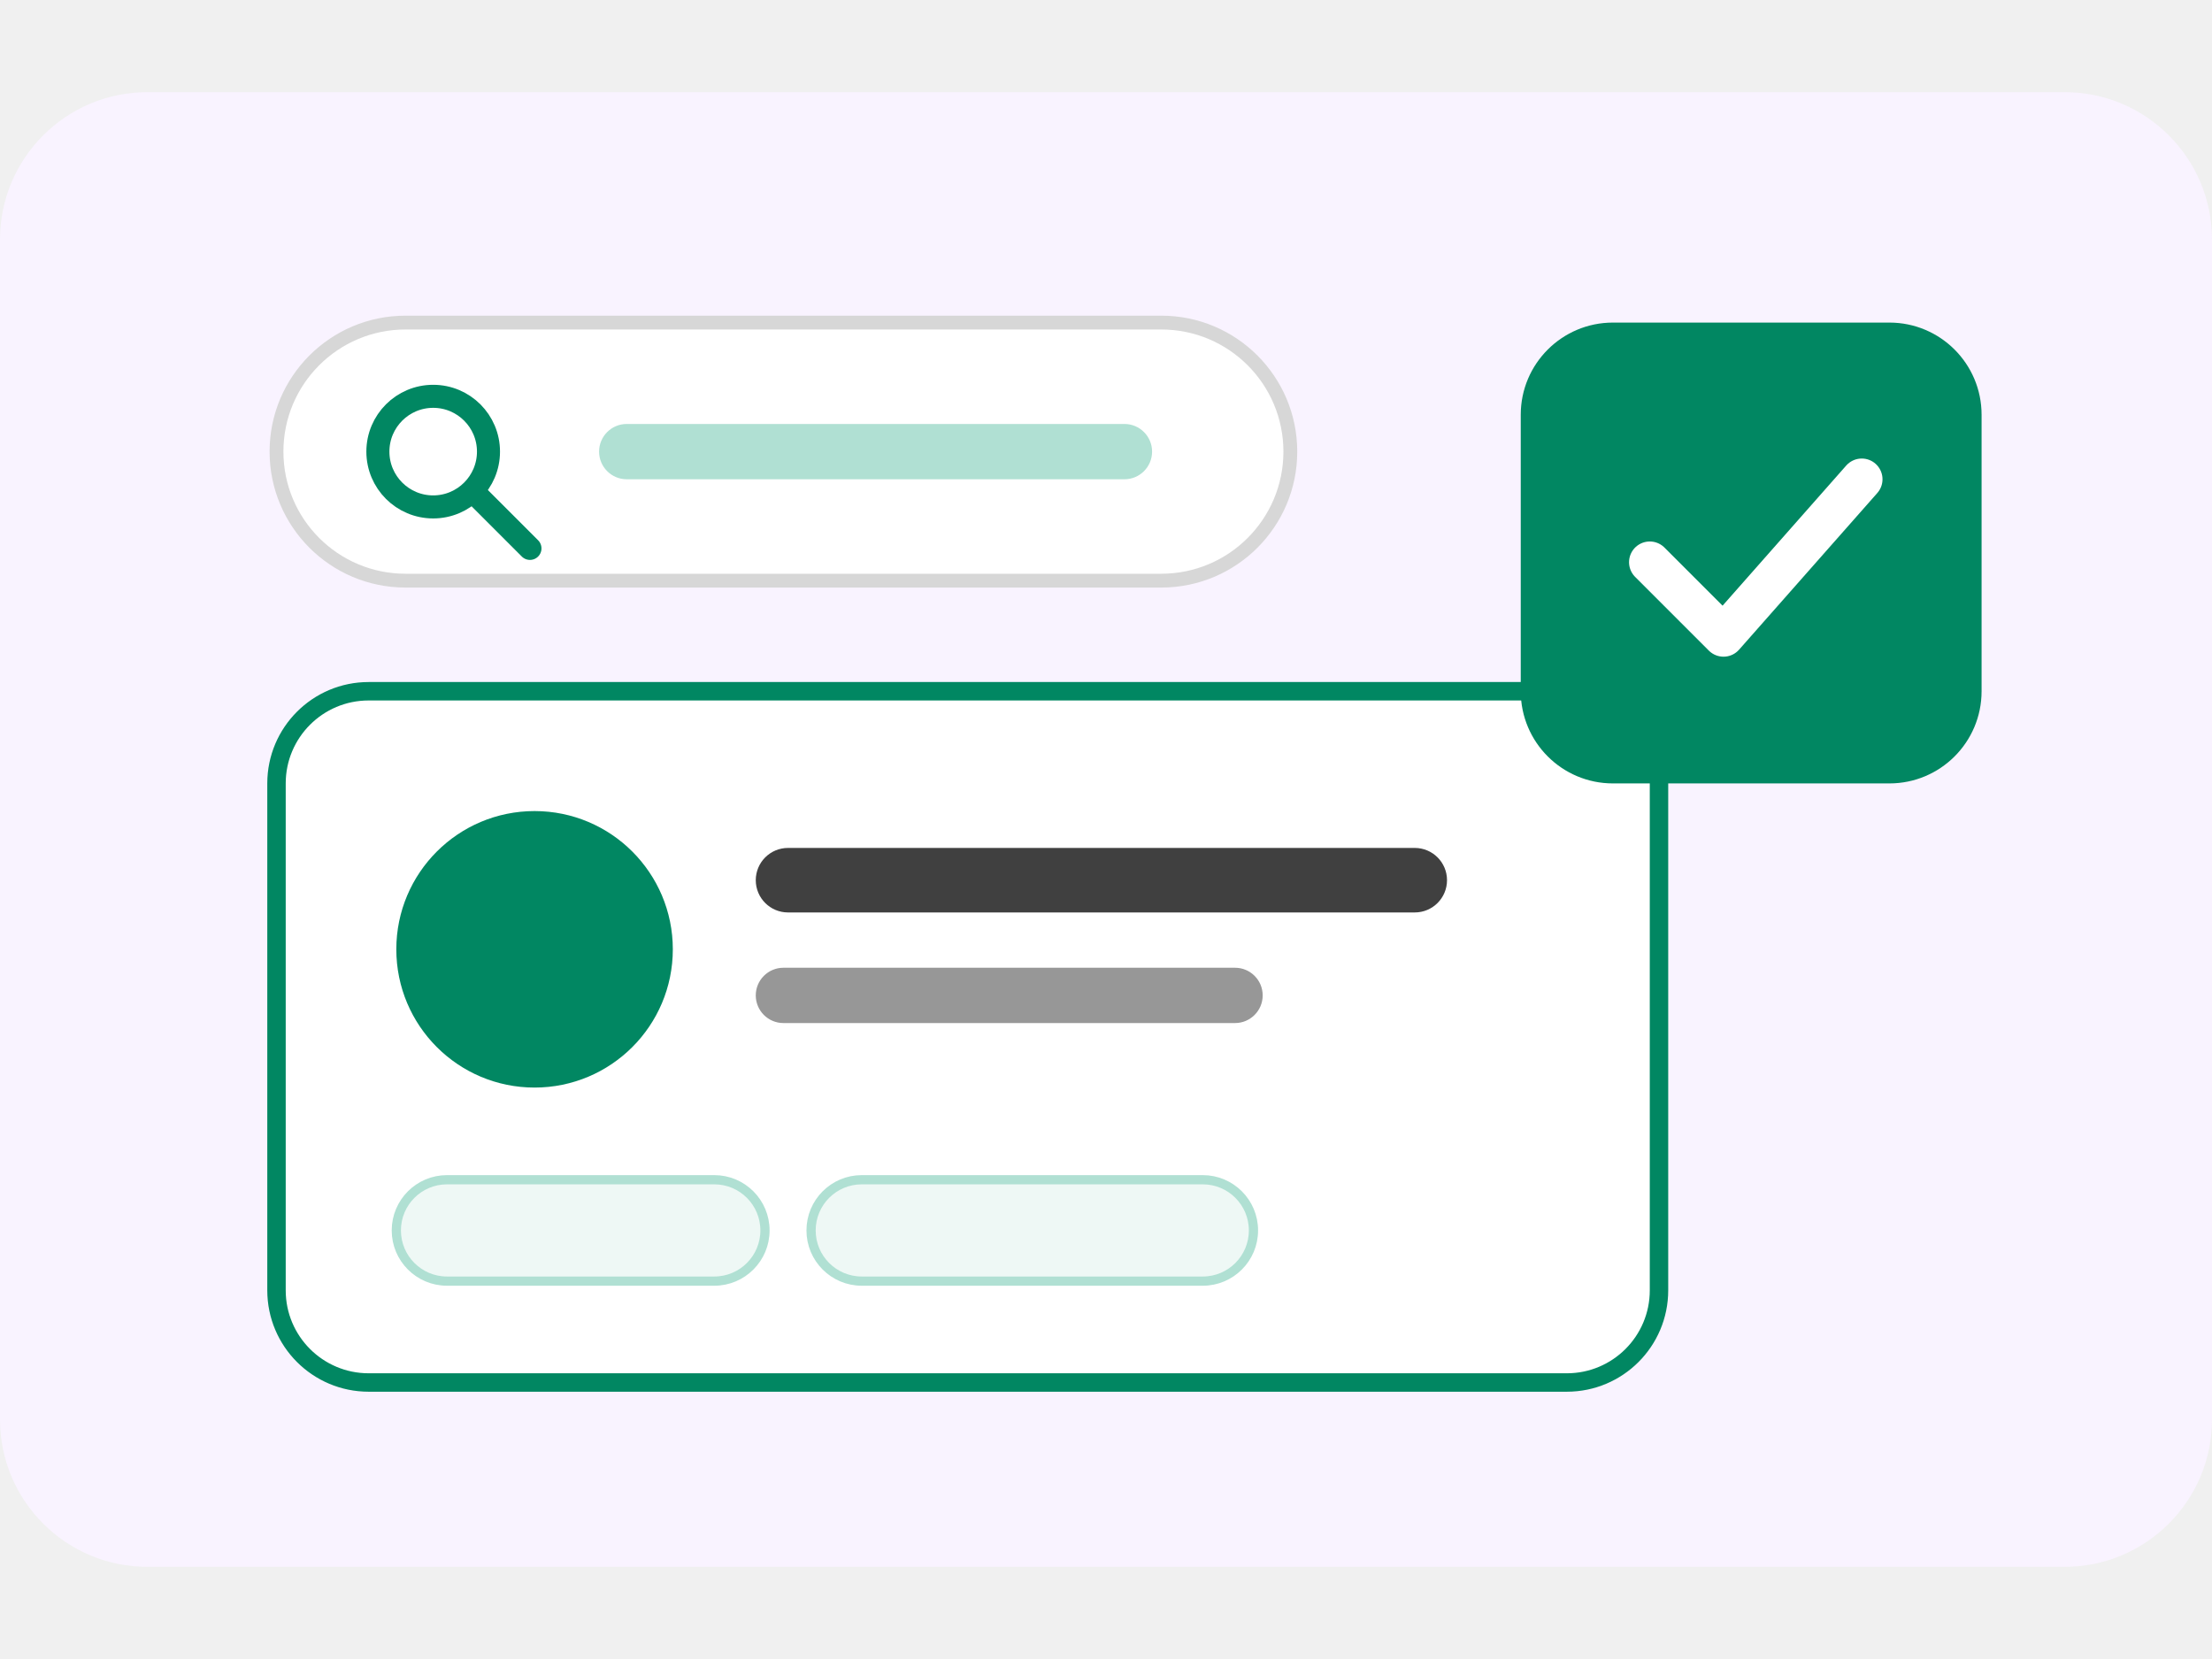
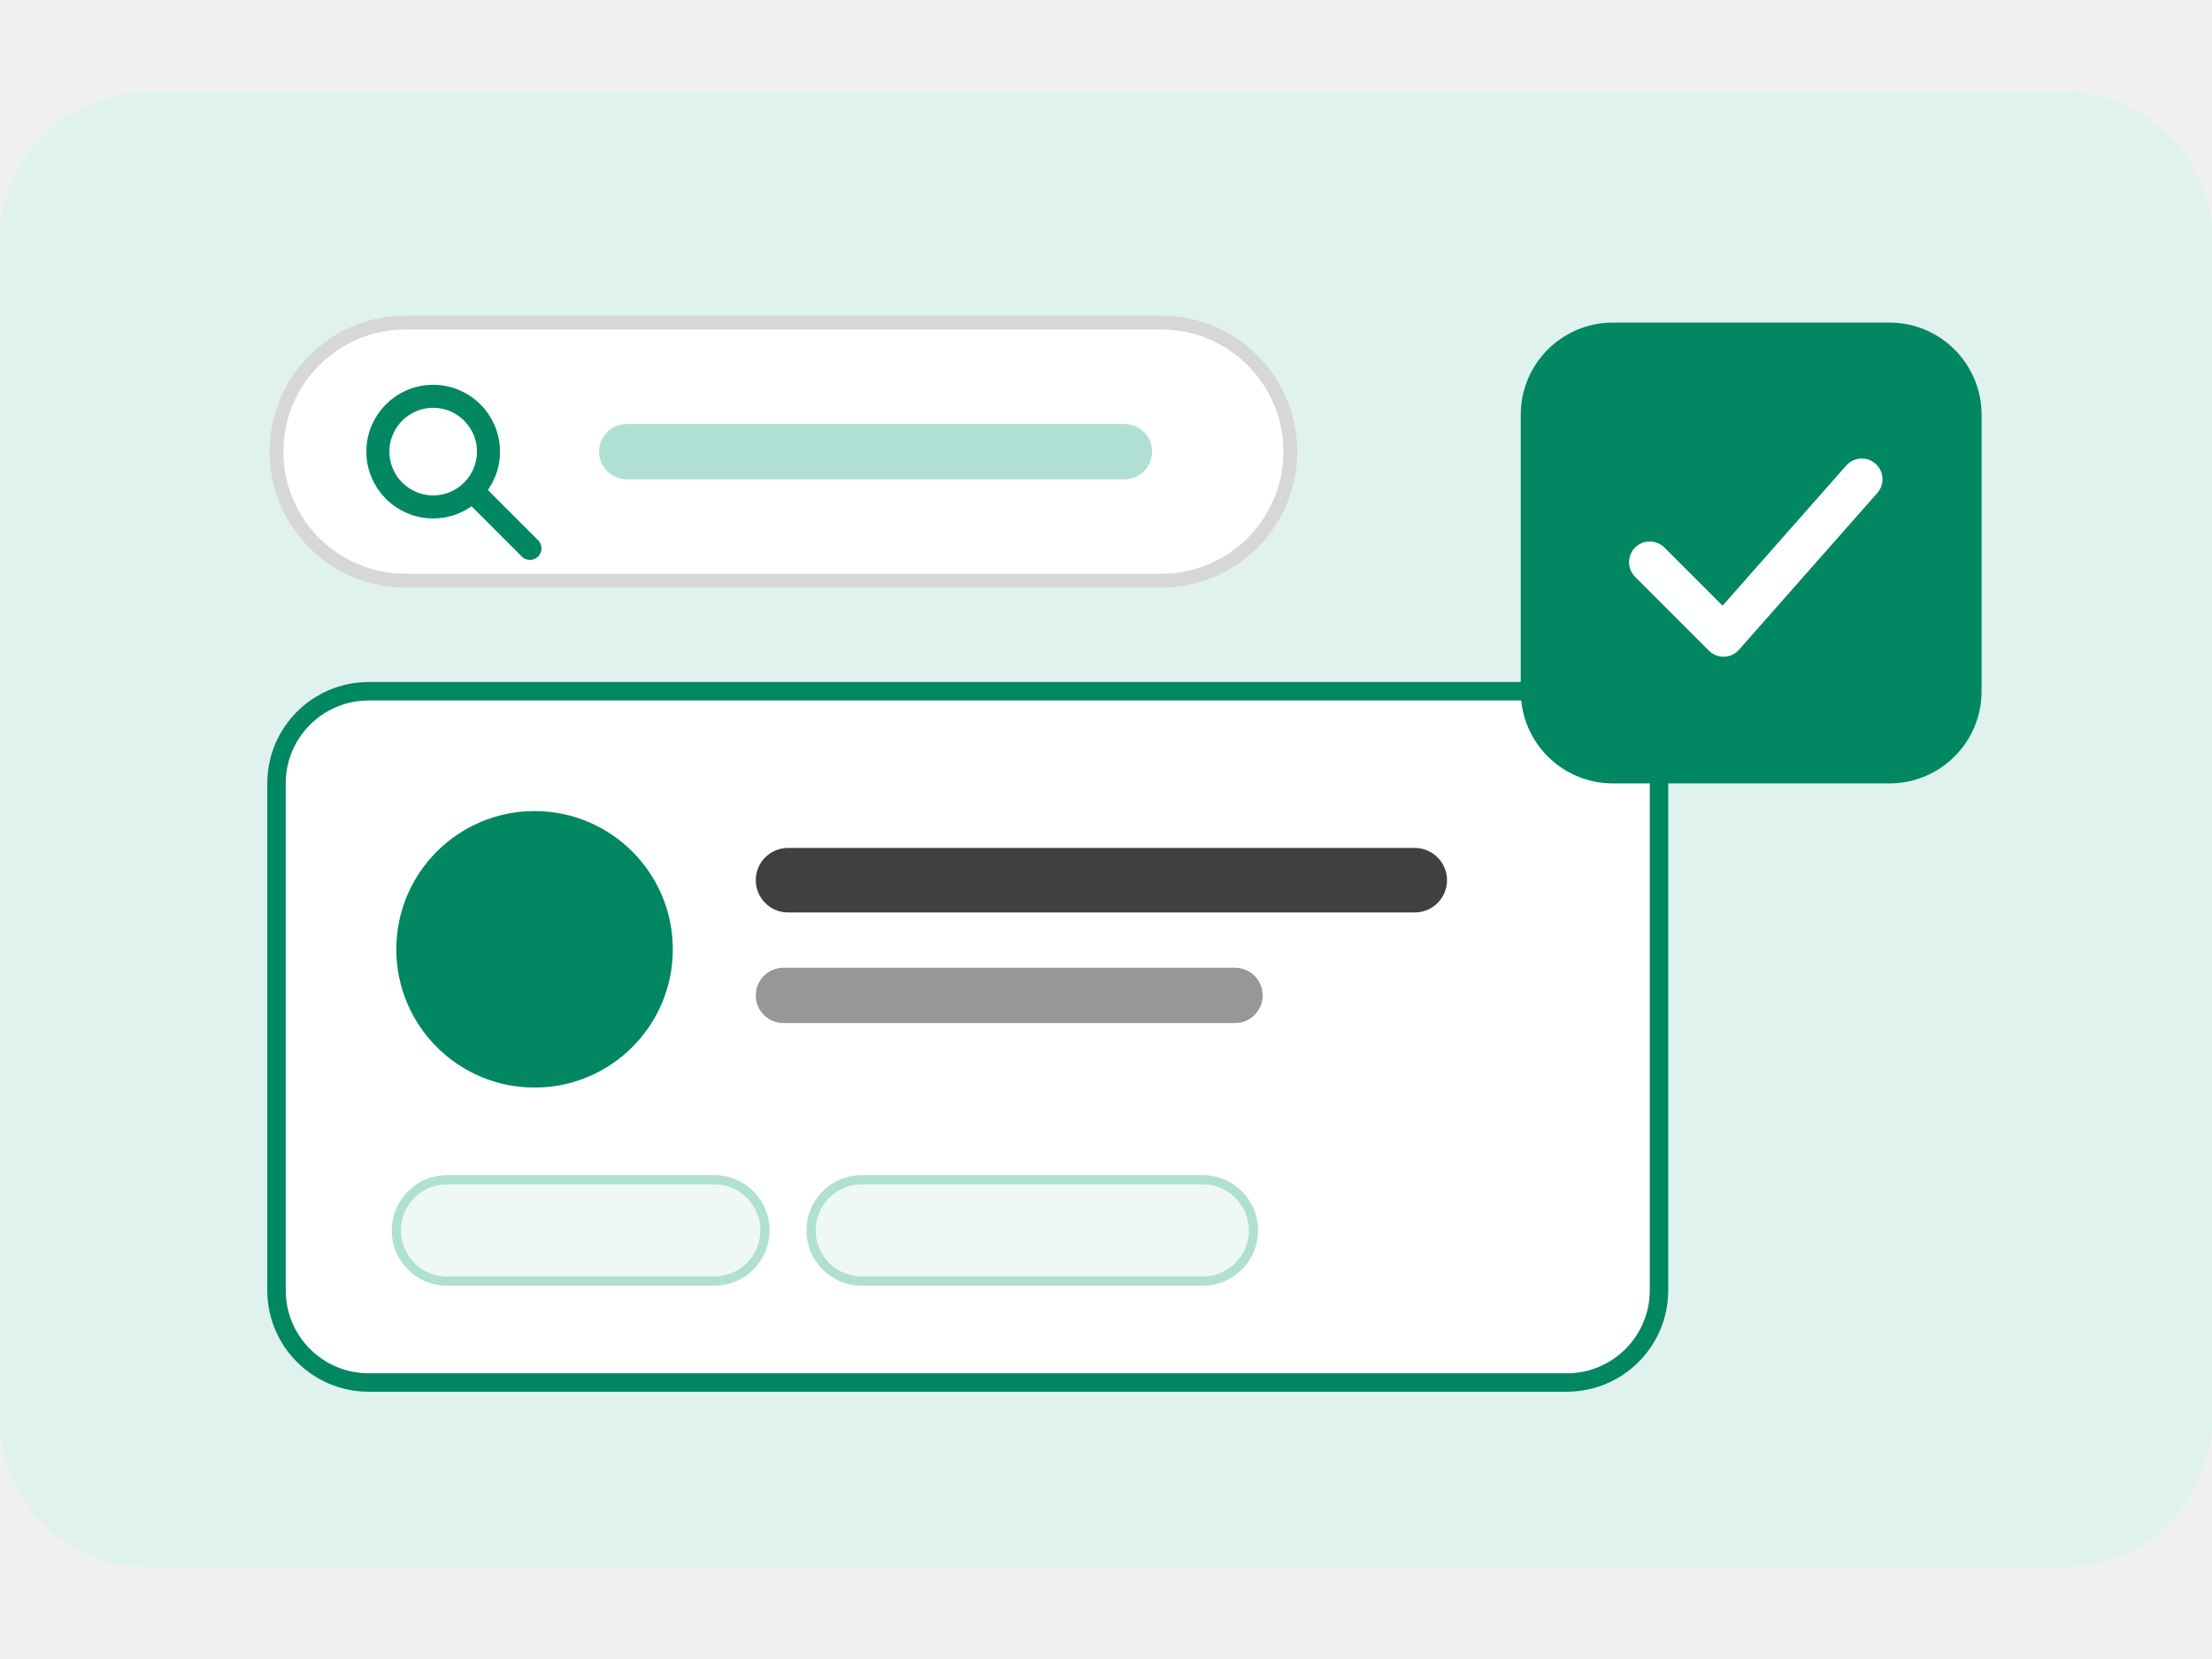
<svg xmlns="http://www.w3.org/2000/svg" viewBox="0 0 480 360" width="480" height="360">
-   <rect x="0" y="20" width="480" height="320" rx="32" fill="#F9F3FF" />
+   <rect x="0" y="20" width="480" height="320" rx="32" fill="#DFF2ED" />
  <g transform="translate(60 70)">
    <rect width="220" height="56" rx="28" fill="#fff" stroke="#D7D7D7" stroke-width="3" />
    <circle cx="34" cy="28" r="12" fill="none" stroke="#018762" stroke-width="5" />
    <path d="M43 37l12 12" stroke="#018762" stroke-width="5" stroke-linecap="round" />
    <rect x="70" y="22" width="120" height="12" rx="6" fill="#B0E0D3" />
  </g>
  <g transform="translate(60 150)">
    <rect width="300" height="150" rx="20" fill="#fff" stroke="#018762" stroke-width="4" />
    <circle cx="56" cy="56" r="30" fill="#018762" />
    <rect x="104" y="34" width="150" height="14" rx="7" fill="#1F1F1F" opacity=".85" />
    <rect x="104" y="60" width="110" height="12" rx="6" fill="#515151" opacity=".6" />
    <rect x="26" y="106" width="80" height="22" rx="11" fill="#EEF8F5" stroke="#B0E0D3" stroke-width="2" />
    <rect x="116" y="106" width="96" height="22" rx="11" fill="#EEF8F5" stroke="#B0E0D3" stroke-width="2" />
  </g>
  <g transform="translate(330 70)">
    <rect width="100" height="100" rx="20" fill="#018762" />
    <path d="M28 52l16 16 30-34" fill="none" stroke="#fff" stroke-width="9" stroke-linecap="round" stroke-linejoin="round" />
  </g>
</svg>
